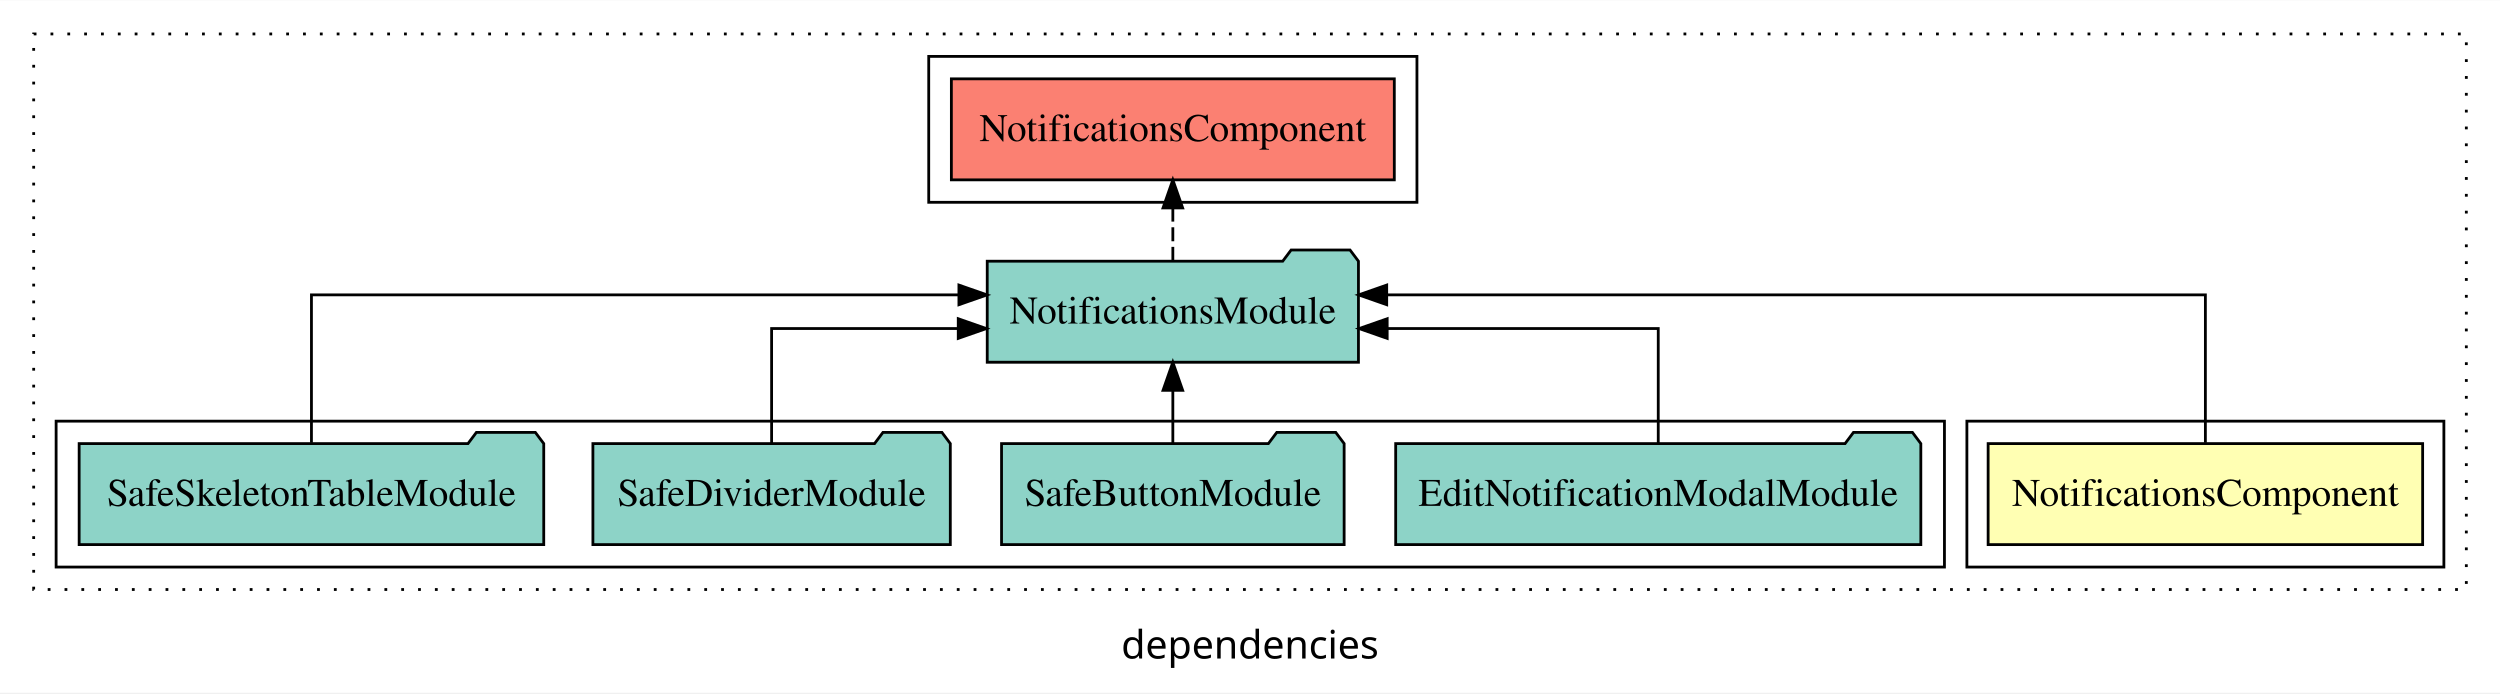
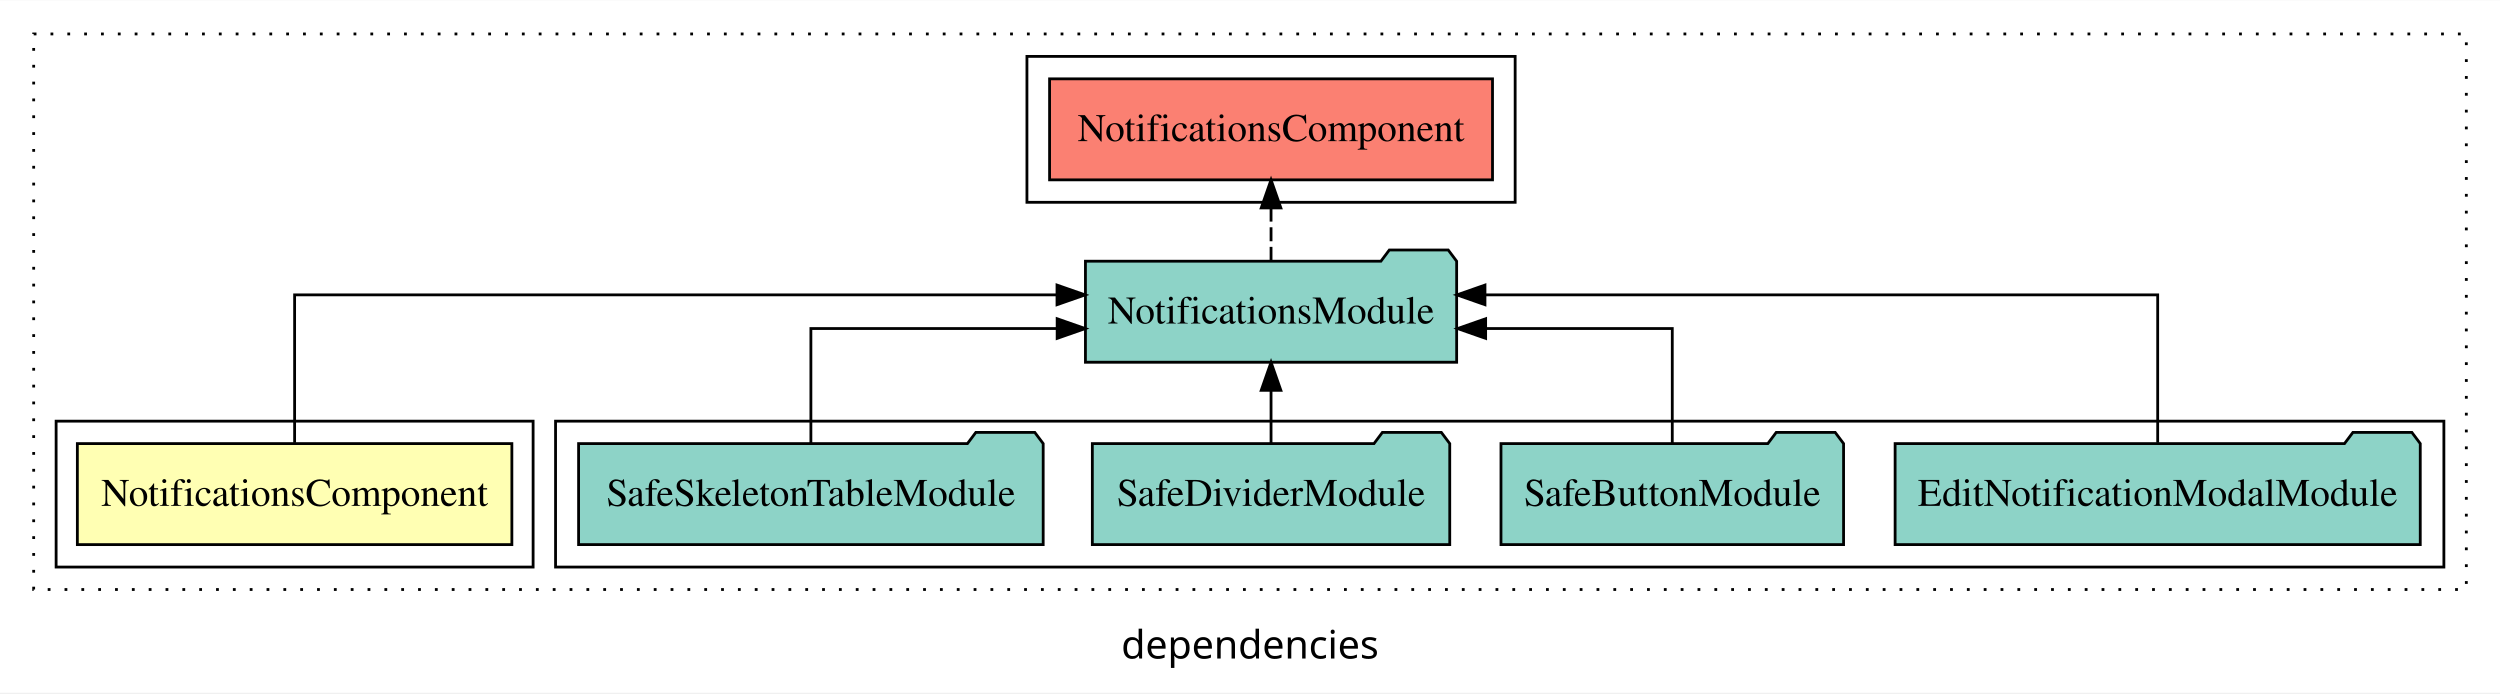
<svg xmlns="http://www.w3.org/2000/svg" width="891pt" height="247pt" viewBox="0.00 0.00 891.00 246.80">
  <g id="graph0" class="graph" transform="scale(1 1) rotate(0) translate(4 242.8)">
    <polygon fill="white" stroke="transparent" points="-4,4 -4,-242.8 887,-242.8 887,4 -4,4" />
    <text text-anchor="middle" x="441.5" y="-8.2" font-family="sans-serif" font-size="14.00">dependencies</text>
    <g id="clust1" class="cluster">
      <polygon fill="none" stroke="black" stroke-dasharray="1,5" points="8,-32.8 8,-230.8 875,-230.8 875,-32.8 8,-32.8" />
    </g>
+     <g id="clust4" class="cluster">
+       <polygon fill="none" stroke="black" points="194,-40.8 194,-92.8 867,-92.8 867,-40.8 194,-40.8" />
+     </g>
    <g id="clust5" class="cluster">
-       <polygon fill="none" stroke="black" points="327,-170.8 327,-222.8 501,-222.8 501,-170.8 327,-170.8" />
+       <polygon fill="none" stroke="black" points="362,-170.8 362,-222.8 536,-222.8 536,-170.8 362,-170.8" />
    </g>
    <g id="clust2" class="cluster">
-       <polygon fill="none" stroke="black" points="697,-40.8 697,-92.8 867,-92.8 867,-40.8 697,-40.8" />
-     </g>
-     <g id="clust4" class="cluster">
-       <polygon fill="none" stroke="black" points="16,-40.8 16,-92.8 689,-92.8 689,-40.8 16,-40.8" />
+       <polygon fill="none" stroke="black" points="16,-40.8 16,-92.8 186,-92.8 186,-40.8 16,-40.8" />
    </g>
    <g id="node1" class="node">
-       <polygon fill="#ffffb3" stroke="black" points="859.43,-84.8 704.57,-84.8 704.57,-48.8 859.43,-48.8 859.43,-84.8" />
-       <text text-anchor="middle" x="782" y="-62.6" font-family="Times,serif" font-size="14.00">NotificationsComponent</text>
+       <polygon fill="#ffffb3" stroke="black" points="178.43,-84.8 23.57,-84.8 23.57,-48.8 178.43,-48.8 178.43,-84.8" />
+       <text text-anchor="middle" x="101" y="-62.6" font-family="Times,serif" font-size="14.00">NotificationsComponent</text>
    </g>
    <g id="node2" class="node">
-       <polygon fill="#8dd3c7" stroke="black" points="480.15,-149.8 477.15,-153.8 456.15,-153.8 453.15,-149.8 347.85,-149.8 347.85,-113.8 480.15,-113.8 480.15,-149.8" />
-       <text text-anchor="middle" x="414" y="-127.6" font-family="Times,serif" font-size="14.00">NotificationsModule</text>
+       <polygon fill="#8dd3c7" stroke="black" points="515.15,-149.8 512.15,-153.8 491.15,-153.8 488.15,-149.8 382.85,-149.8 382.85,-113.8 515.15,-113.8 515.15,-149.8" />
+       <text text-anchor="middle" x="449" y="-127.6" font-family="Times,serif" font-size="14.00">NotificationsModule</text>
    </g>
    <g id="edge1" class="edge">
-       <path fill="none" stroke="black" d="M782,-85.08C782,-106.12 782,-137.8 782,-137.8 782,-137.8 490.22,-137.8 490.22,-137.8" />
-       <polygon fill="black" stroke="black" points="490.22,-134.3 480.22,-137.8 490.22,-141.3 490.22,-134.3" />
+       <path fill="none" stroke="black" d="M101,-85.08C101,-106.12 101,-137.8 101,-137.8 101,-137.8 372.72,-137.8 372.72,-137.8" />
+       <polygon fill="black" stroke="black" points="372.72,-141.3 382.72,-137.8 372.72,-134.3 372.72,-141.3" />
    </g>
    <g id="node7" class="node">
-       <polygon fill="#fb8072" stroke="black" points="492.93,-214.8 335.07,-214.8 335.07,-178.8 492.93,-178.8 492.93,-214.8" />
-       <text text-anchor="middle" x="414" y="-192.6" font-family="Times,serif" font-size="14.00">NotificationsComponent </text>
+       <polygon fill="#fb8072" stroke="black" points="527.93,-214.8 370.07,-214.8 370.07,-178.8 527.93,-178.8 527.93,-214.8" />
+       <text text-anchor="middle" x="449" y="-192.6" font-family="Times,serif" font-size="14.00">NotificationsComponent </text>
    </g>
    <g id="edge6" class="edge">
-       <path fill="none" stroke="black" stroke-dasharray="5,2" d="M414,-149.91C414,-149.91 414,-168.79 414,-168.79" />
-       <polygon fill="black" stroke="black" points="410.5,-168.79 414,-178.79 417.5,-168.79 410.5,-168.79" />
+       <path fill="none" stroke="black" stroke-dasharray="5,2" d="M449,-149.91C449,-149.91 449,-168.79 449,-168.79" />
+       <polygon fill="black" stroke="black" points="445.5,-168.79 449,-178.79 452.5,-168.79 445.5,-168.79" />
    </g>
    <g id="node3" class="node">
-       <polygon fill="#8dd3c7" stroke="black" points="680.58,-84.8 677.58,-88.8 656.58,-88.8 653.58,-84.8 493.42,-84.8 493.42,-48.8 680.58,-48.8 680.58,-84.8" />
-       <text text-anchor="middle" x="587" y="-62.6" font-family="Times,serif" font-size="14.00">EditNotificationModalModule</text>
+       <polygon fill="#8dd3c7" stroke="black" points="858.58,-84.8 855.58,-88.8 834.58,-88.8 831.58,-84.8 671.42,-84.8 671.42,-48.8 858.58,-48.8 858.58,-84.8" />
+       <text text-anchor="middle" x="765" y="-62.6" font-family="Times,serif" font-size="14.00">EditNotificationModalModule</text>
    </g>
    <g id="edge2" class="edge">
-       <path fill="none" stroke="black" d="M587,-84.82C587,-102.17 587,-125.8 587,-125.8 587,-125.8 490.39,-125.8 490.39,-125.8" />
-       <polygon fill="black" stroke="black" points="490.39,-122.3 480.39,-125.8 490.39,-129.3 490.39,-122.3" />
+       <path fill="none" stroke="black" d="M765,-85.08C765,-106.12 765,-137.8 765,-137.8 765,-137.8 525.24,-137.8 525.24,-137.8" />
+       <polygon fill="black" stroke="black" points="525.24,-134.3 515.24,-137.8 525.24,-141.3 525.24,-134.3" />
    </g>
    <g id="node4" class="node">
-       <polygon fill="#8dd3c7" stroke="black" points="475.05,-84.8 472.05,-88.8 451.05,-88.8 448.05,-84.8 352.95,-84.8 352.95,-48.8 475.05,-48.8 475.05,-84.8" />
-       <text text-anchor="middle" x="414" y="-62.6" font-family="Times,serif" font-size="14.00">SafeButtonModule</text>
+       <polygon fill="#8dd3c7" stroke="black" points="653.05,-84.8 650.05,-88.8 629.05,-88.8 626.05,-84.8 530.95,-84.8 530.95,-48.8 653.05,-48.8 653.05,-84.8" />
+       <text text-anchor="middle" x="592" y="-62.6" font-family="Times,serif" font-size="14.00">SafeButtonModule</text>
    </g>
    <g id="edge3" class="edge">
-       <path fill="none" stroke="black" d="M414,-84.91C414,-84.91 414,-103.79 414,-103.79" />
-       <polygon fill="black" stroke="black" points="410.5,-103.79 414,-113.79 417.5,-103.79 410.5,-103.79" />
+       <path fill="none" stroke="black" d="M592,-84.82C592,-102.17 592,-125.8 592,-125.8 592,-125.8 525.48,-125.8 525.48,-125.8" />
+       <polygon fill="black" stroke="black" points="525.48,-122.3 515.48,-125.8 525.48,-129.3 525.48,-122.3" />
    </g>
    <g id="node5" class="node">
-       <polygon fill="#8dd3c7" stroke="black" points="334.69,-84.8 331.69,-88.8 310.69,-88.8 307.69,-84.8 207.31,-84.8 207.31,-48.8 334.69,-48.8 334.69,-84.8" />
-       <text text-anchor="middle" x="271" y="-62.6" font-family="Times,serif" font-size="14.00">SafeDividerModule</text>
+       <polygon fill="#8dd3c7" stroke="black" points="512.69,-84.8 509.69,-88.8 488.69,-88.8 485.69,-84.8 385.31,-84.8 385.31,-48.8 512.69,-48.8 512.69,-84.8" />
+       <text text-anchor="middle" x="449" y="-62.6" font-family="Times,serif" font-size="14.00">SafeDividerModule</text>
    </g>
    <g id="edge4" class="edge">
-       <path fill="none" stroke="black" d="M271,-84.82C271,-102.17 271,-125.8 271,-125.8 271,-125.8 337.52,-125.8 337.52,-125.8" />
-       <polygon fill="black" stroke="black" points="337.52,-129.3 347.52,-125.8 337.52,-122.3 337.52,-129.3" />
+       <path fill="none" stroke="black" d="M449,-84.91C449,-84.91 449,-103.79 449,-103.79" />
+       <polygon fill="black" stroke="black" points="445.5,-103.79 449,-113.79 452.5,-103.79 445.5,-103.79" />
    </g>
    <g id="node6" class="node">
-       <polygon fill="#8dd3c7" stroke="black" points="189.79,-84.8 186.79,-88.8 165.79,-88.8 162.79,-84.8 24.21,-84.8 24.21,-48.8 189.79,-48.8 189.79,-84.8" />
-       <text text-anchor="middle" x="107" y="-62.6" font-family="Times,serif" font-size="14.00">SafeSkeletonTableModule</text>
+       <polygon fill="#8dd3c7" stroke="black" points="367.79,-84.8 364.79,-88.8 343.79,-88.8 340.79,-84.8 202.21,-84.8 202.21,-48.8 367.79,-48.8 367.79,-84.8" />
+       <text text-anchor="middle" x="285" y="-62.6" font-family="Times,serif" font-size="14.00">SafeSkeletonTableModule</text>
    </g>
    <g id="edge5" class="edge">
-       <path fill="none" stroke="black" d="M107,-85.08C107,-106.12 107,-137.8 107,-137.8 107,-137.8 337.76,-137.8 337.76,-137.8" />
-       <polygon fill="black" stroke="black" points="337.76,-141.3 347.76,-137.8 337.76,-134.3 337.76,-141.3" />
+       <path fill="none" stroke="black" d="M285,-84.82C285,-102.17 285,-125.8 285,-125.8 285,-125.8 372.77,-125.8 372.77,-125.8" />
+       <polygon fill="black" stroke="black" points="372.77,-129.3 382.77,-125.8 372.77,-122.3 372.77,-129.3" />
    </g>
  </g>
</svg>
